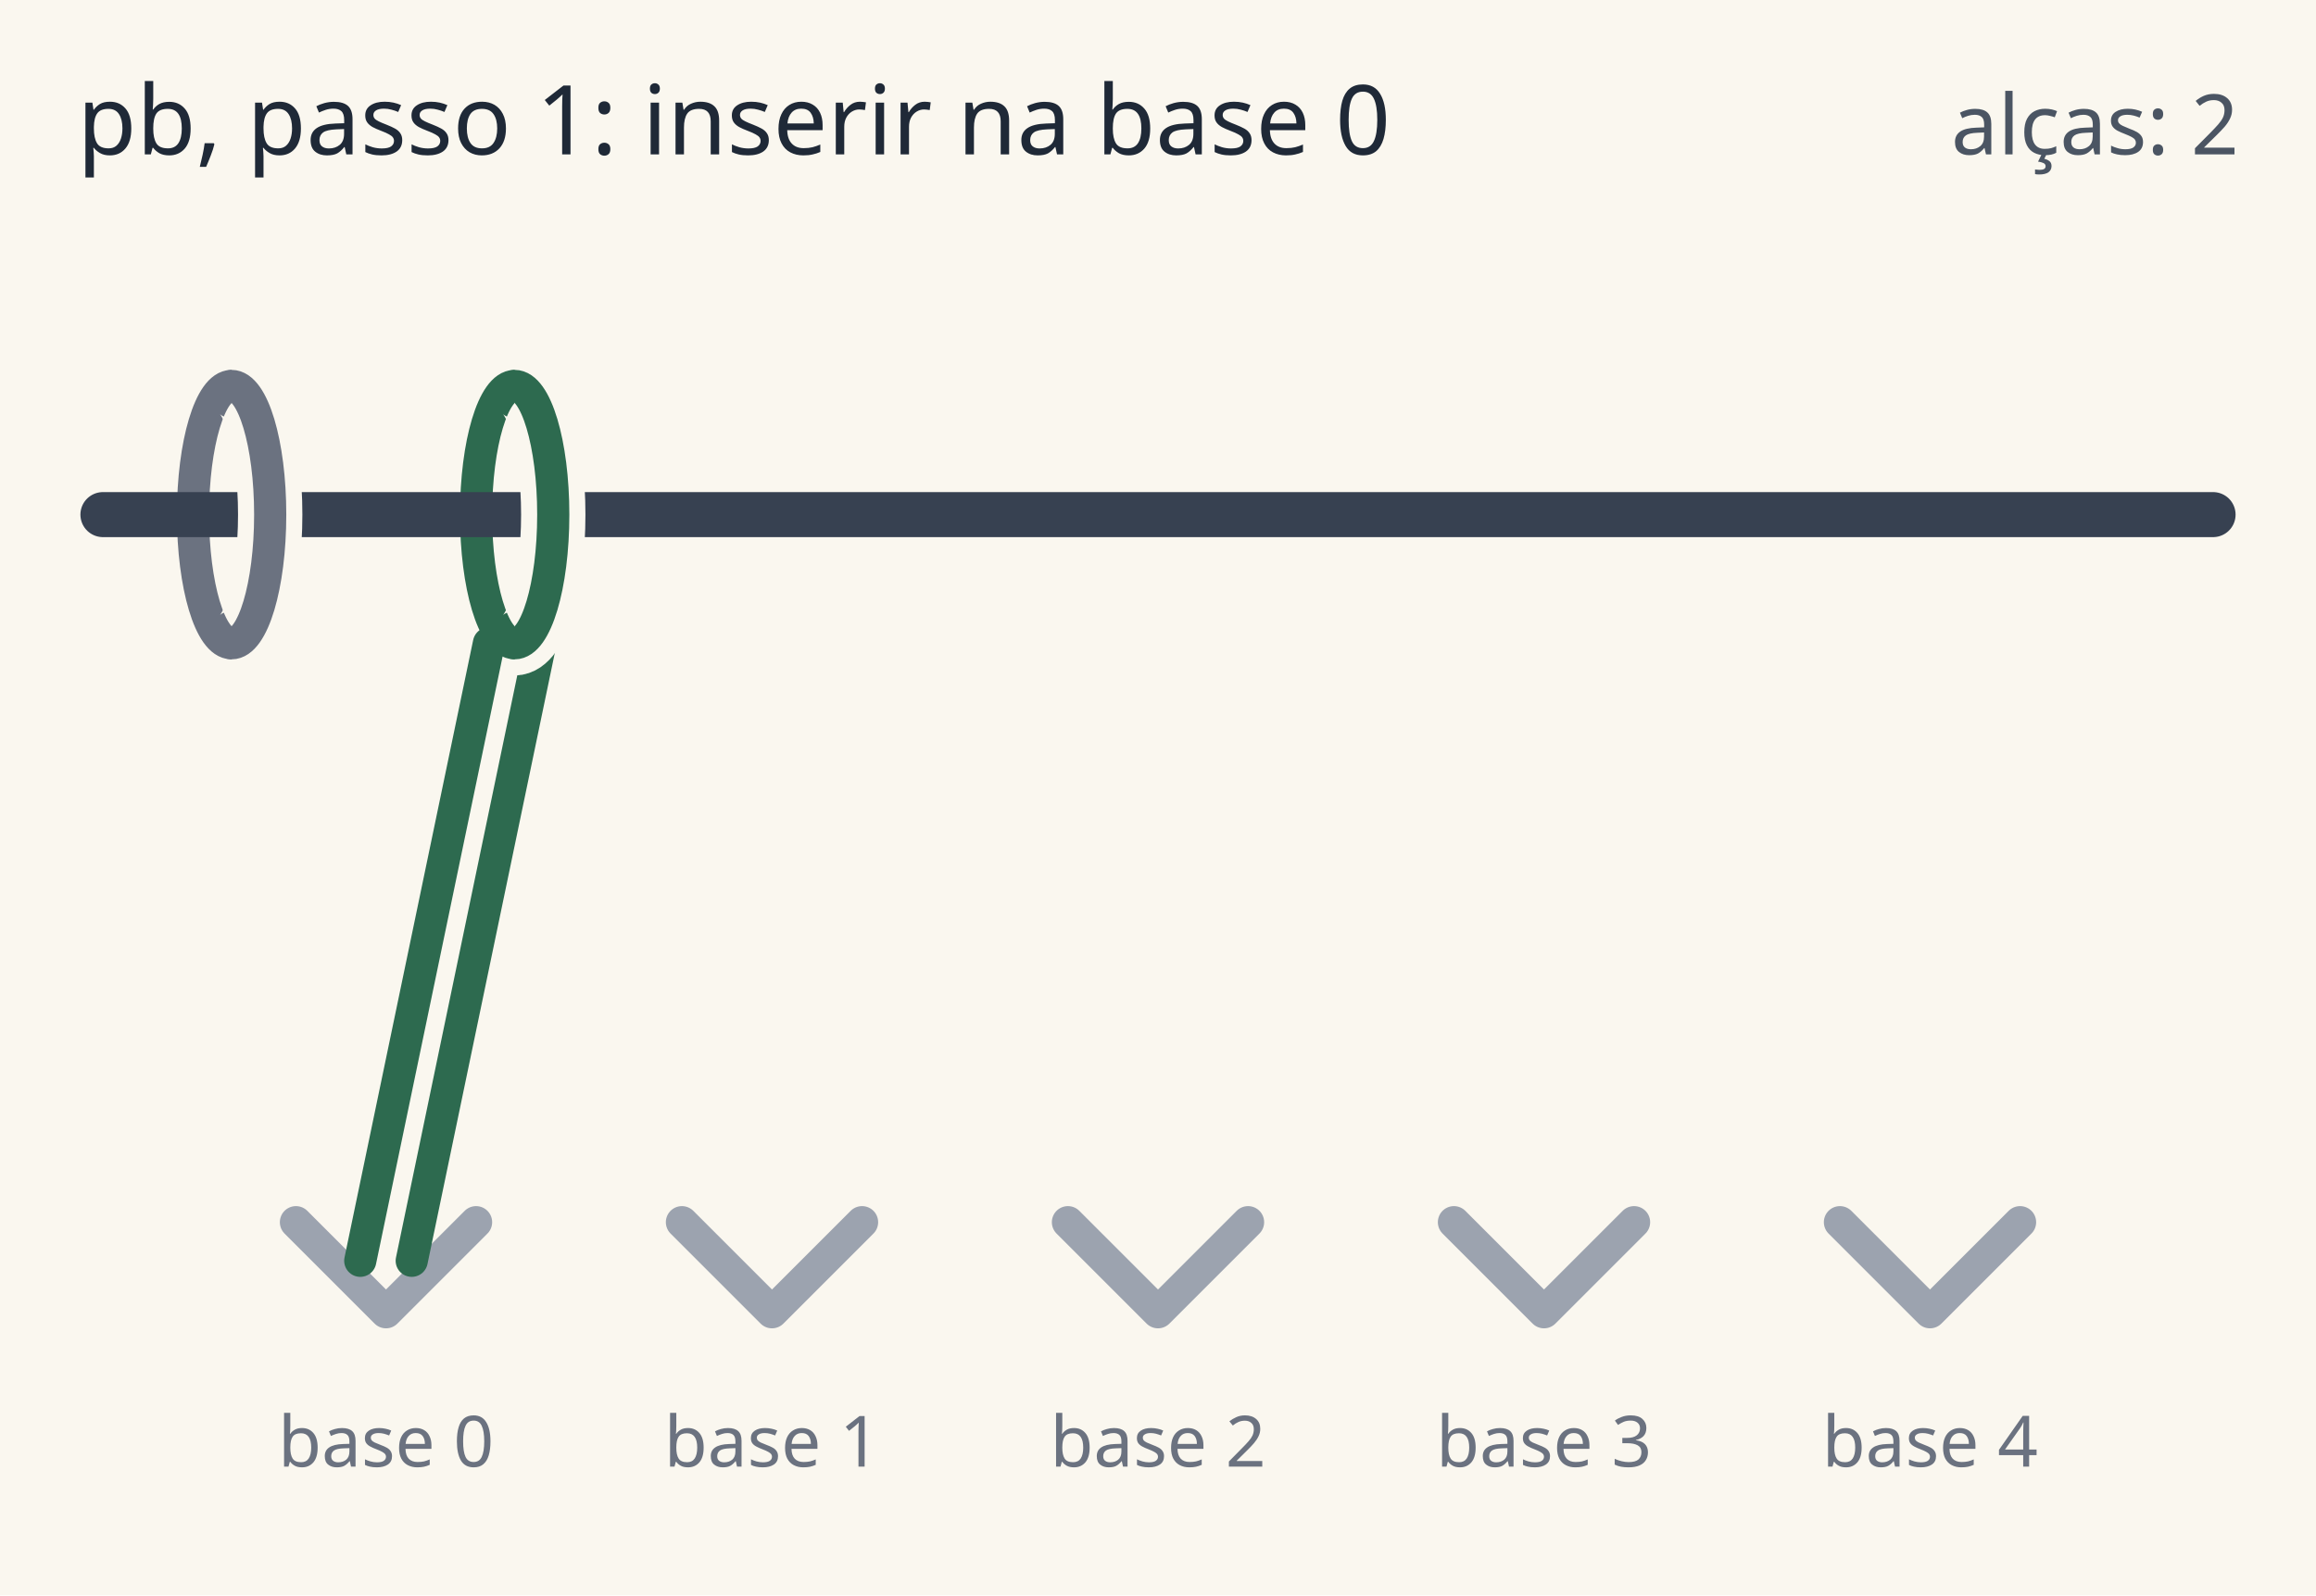
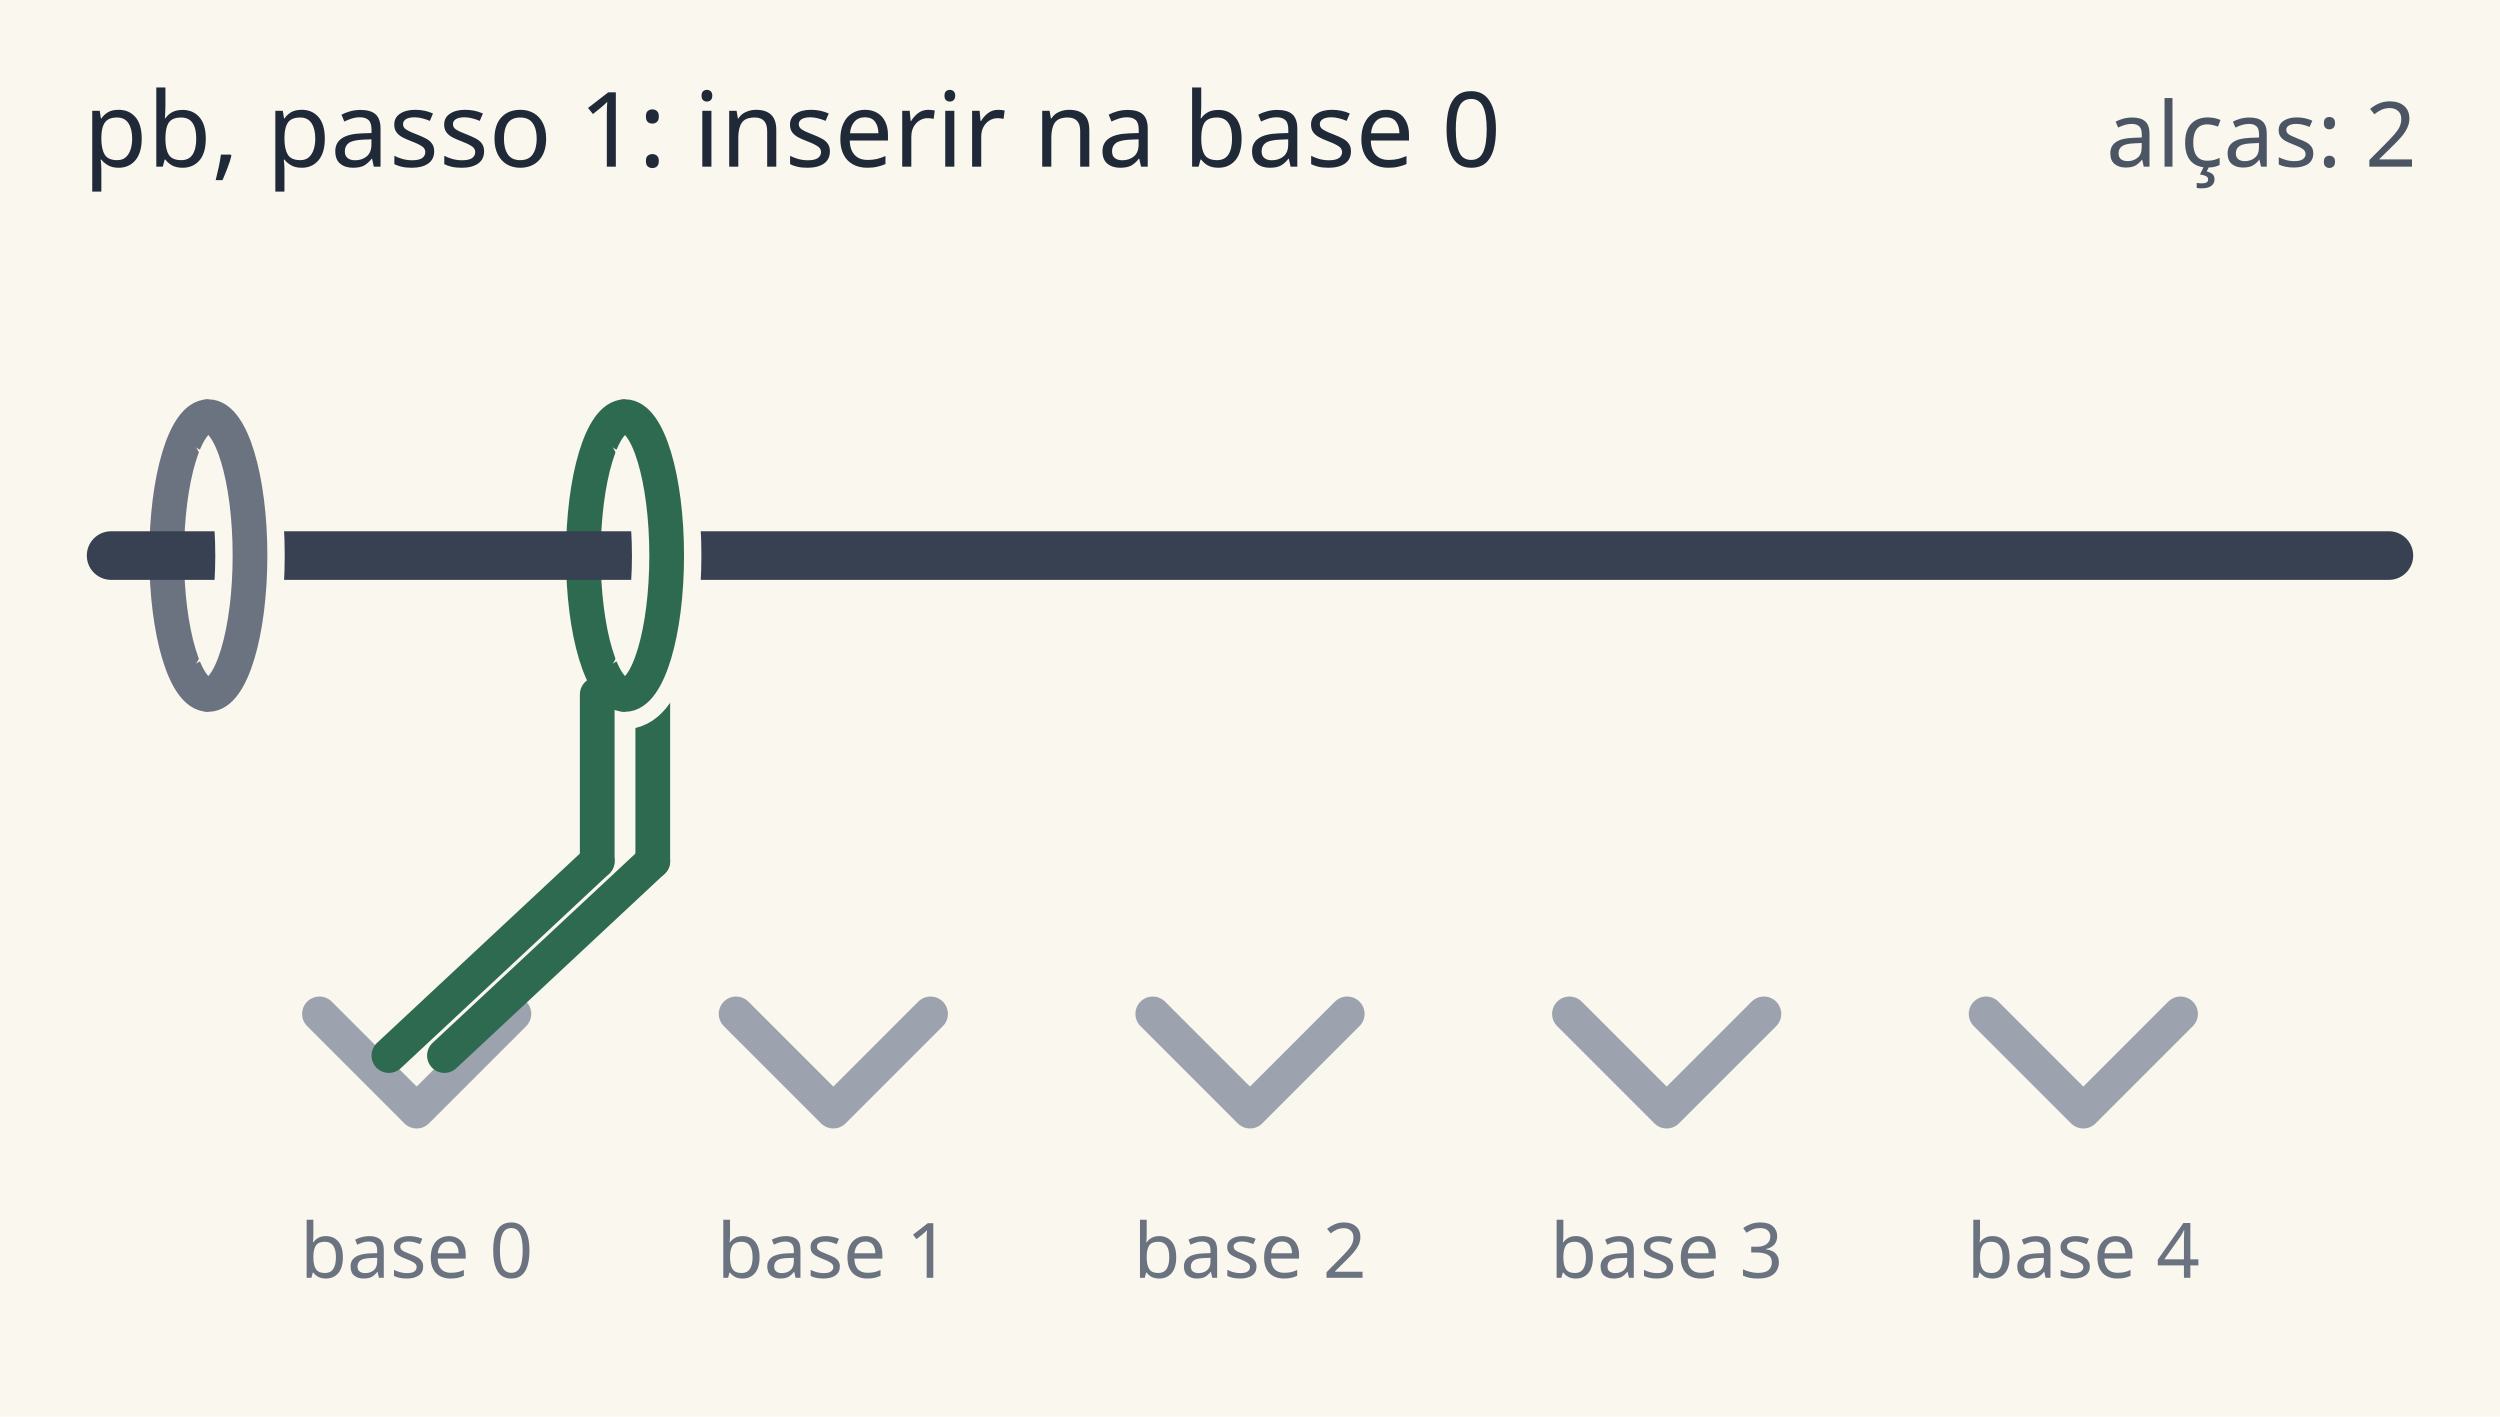
- <svg xmlns="http://www.w3.org/2000/svg" viewBox="0 0 360.0 248.0" width="360.0" height="248.0" font-family="sans-serif">
+ <svg xmlns="http://www.w3.org/2000/svg" viewBox="0 0 360.0 204.0" width="360.0" height="204.0" font-family="sans-serif">
  <rect width="100%" height="100%" fill="#faf7ef" />
  <text x="12" y="24" font-size="15" fill="#1f2937">pb, passo 1: inserir na base 0</text>
  <text x="348.0" y="24" font-size="13" text-anchor="end" fill="#4b5563">alças: 2</text>
-   <path data-base-top="0" d="M 46.0 190.0 L 60.0 204.0 L 74.0 190.0" fill="none" stroke="#9ca3af" stroke-width="5" stroke-linecap="round" stroke-linejoin="round" />
-   <text x="60.0" y="228.0" font-size="11" text-anchor="middle" fill="#6b7280">base 0</text>
-   <path data-base-top="1" d="M 106.0 190.0 L 120.0 204.0 L 134.0 190.0" fill="none" stroke="#9ca3af" stroke-width="5" stroke-linecap="round" stroke-linejoin="round" />
-   <text x="120.0" y="228.0" font-size="11" text-anchor="middle" fill="#6b7280">base 1</text>
-   <path data-base-top="2" d="M 166.0 190.0 L 180.0 204.0 L 194.0 190.0" fill="none" stroke="#9ca3af" stroke-width="5" stroke-linecap="round" stroke-linejoin="round" />
-   <text x="180.0" y="228.0" font-size="11" text-anchor="middle" fill="#6b7280">base 2</text>
-   <path data-base-top="3" d="M 226.0 190.0 L 240.0 204.0 L 254.0 190.0" fill="none" stroke="#9ca3af" stroke-width="5" stroke-linecap="round" stroke-linejoin="round" />
-   <text x="240.0" y="228.0" font-size="11" text-anchor="middle" fill="#6b7280">base 3</text>
-   <path data-base-top="4" d="M 286.0 190.0 L 300.0 204.0 L 314.0 190.0" fill="none" stroke="#9ca3af" stroke-width="5" stroke-linecap="round" stroke-linejoin="round" />
-   <text x="300.0" y="228.0" font-size="11" text-anchor="middle" fill="#6b7280">base 4</text>
-   <line data-leg="1" data-base="0" data-side="l" x1="76.0" y1="100.0" x2="56.0" y2="196.0" stroke="#2d6a4f" stroke-width="5" stroke-linecap="round" />
-   <line data-leg="1" data-base="0" data-side="r" x1="84.0" y1="100.0" x2="64.0" y2="196.0" stroke="#2d6a4f" stroke-width="5" stroke-linecap="round" />
-   <path data-loop="0" data-kind="initial" data-on-hook="1" data-part="back" d="M 36.0 60.0 A 6 20 0 0 0 36.0 100.0" fill="none" stroke="#6b7280" stroke-width="5" stroke-linecap="round" />
-   <path data-loop="1" data-kind="pulled" data-on-hook="1" data-part="back" d="M 80.0 60.0 A 6 20 0 0 0 80.0 100.0" fill="none" stroke="#2d6a4f" stroke-width="5" stroke-linecap="round" />
+   <path data-base-top="0" d="M 46.0 146.0 L 60.0 160.0 L 74.0 146.0" fill="none" stroke="#9ca3af" stroke-width="5" stroke-linecap="round" stroke-linejoin="round" />
+   <text x="60.0" y="184.0" font-size="11" text-anchor="middle" fill="#6b7280">base 0</text>
+   <path data-base-top="1" d="M 106.0 146.0 L 120.0 160.0 L 134.0 146.0" fill="none" stroke="#9ca3af" stroke-width="5" stroke-linecap="round" stroke-linejoin="round" />
+   <text x="120.0" y="184.0" font-size="11" text-anchor="middle" fill="#6b7280">base 1</text>
+   <path data-base-top="2" d="M 166.0 146.0 L 180.0 160.0 L 194.0 146.0" fill="none" stroke="#9ca3af" stroke-width="5" stroke-linecap="round" stroke-linejoin="round" />
+   <text x="180.0" y="184.0" font-size="11" text-anchor="middle" fill="#6b7280">base 2</text>
+   <path data-base-top="3" d="M 226.0 146.0 L 240.0 160.0 L 254.0 146.0" fill="none" stroke="#9ca3af" stroke-width="5" stroke-linecap="round" stroke-linejoin="round" />
+   <text x="240.0" y="184.0" font-size="11" text-anchor="middle" fill="#6b7280">base 3</text>
+   <path data-base-top="4" d="M 286.0 146.0 L 300.0 160.0 L 314.0 146.0" fill="none" stroke="#9ca3af" stroke-width="5" stroke-linecap="round" stroke-linejoin="round" />
+   <text x="300.0" y="184.0" font-size="11" text-anchor="middle" fill="#6b7280">base 4</text>
+   <line data-leg="1" data-base="0" data-side="l" data-seg="v" x1="86.0" y1="100.0" x2="86.0" y2="124.0" stroke="#2d6a4f" stroke-width="5" stroke-linecap="round" />
+   <line data-leg="1" data-base="0" data-side="l" data-seg="d" x1="86.0" y1="124.0" x2="56.0" y2="152.0" stroke="#2d6a4f" stroke-width="5" stroke-linecap="round" />
+   <line data-leg="1" data-base="0" data-side="r" data-seg="v" x1="94.0" y1="100.0" x2="94.0" y2="124.0" stroke="#2d6a4f" stroke-width="5" stroke-linecap="round" />
+   <line data-leg="1" data-base="0" data-side="r" data-seg="d" x1="94.0" y1="124.0" x2="64.0" y2="152.0" stroke="#2d6a4f" stroke-width="5" stroke-linecap="round" />
+   <path data-loop="0" data-kind="initial" data-on-hook="1" data-part="back" d="M 30.0 60.0 A 6 20 0 0 0 30.0 100.0" fill="none" stroke="#6b7280" stroke-width="5" stroke-linecap="round" />
+   <path data-loop="1" data-kind="pulled" data-on-hook="1" data-part="back" d="M 90.0 60.0 A 6 20 0 0 0 90.0 100.0" fill="none" stroke="#2d6a4f" stroke-width="5" stroke-linecap="round" />
  <line data-hook="1" x1="16" y1="80" x2="344.0" y2="80" stroke="#374151" stroke-width="7" stroke-linecap="round" />
-   <path d="M 36.0 60.0 A 6 20 0 0 1 36.0 100.0" fill="none" stroke="#faf7ef" stroke-width="10" stroke-linecap="butt" />
-   <path data-loop="0" data-kind="initial" data-on-hook="1" data-part="front" d="M 36.0 60.0 A 6 20 0 0 1 36.0 100.0" fill="none" stroke="#6b7280" stroke-width="5" stroke-linecap="round" />
-   <path d="M 80.0 60.0 A 6 20 0 0 1 80.0 100.0" fill="none" stroke="#faf7ef" stroke-width="10" stroke-linecap="butt" />
-   <path data-loop="1" data-kind="pulled" data-on-hook="1" data-part="front" d="M 80.0 60.0 A 6 20 0 0 1 80.0 100.0" fill="none" stroke="#2d6a4f" stroke-width="5" stroke-linecap="round" />
+   <path d="M 30.0 60.0 A 6 20 0 0 1 30.0 100.0" fill="none" stroke="#faf7ef" stroke-width="10" stroke-linecap="butt" />
+   <path data-loop="0" data-kind="initial" data-on-hook="1" data-part="front" d="M 30.0 60.0 A 6 20 0 0 1 30.0 100.0" fill="none" stroke="#6b7280" stroke-width="5" stroke-linecap="round" />
+   <path d="M 90.0 60.0 A 6 20 0 0 1 90.0 100.0" fill="none" stroke="#faf7ef" stroke-width="10" stroke-linecap="butt" />
+   <path data-loop="1" data-kind="pulled" data-on-hook="1" data-part="front" d="M 90.0 60.0 A 6 20 0 0 1 90.0 100.0" fill="none" stroke="#2d6a4f" stroke-width="5" stroke-linecap="round" />
</svg>
